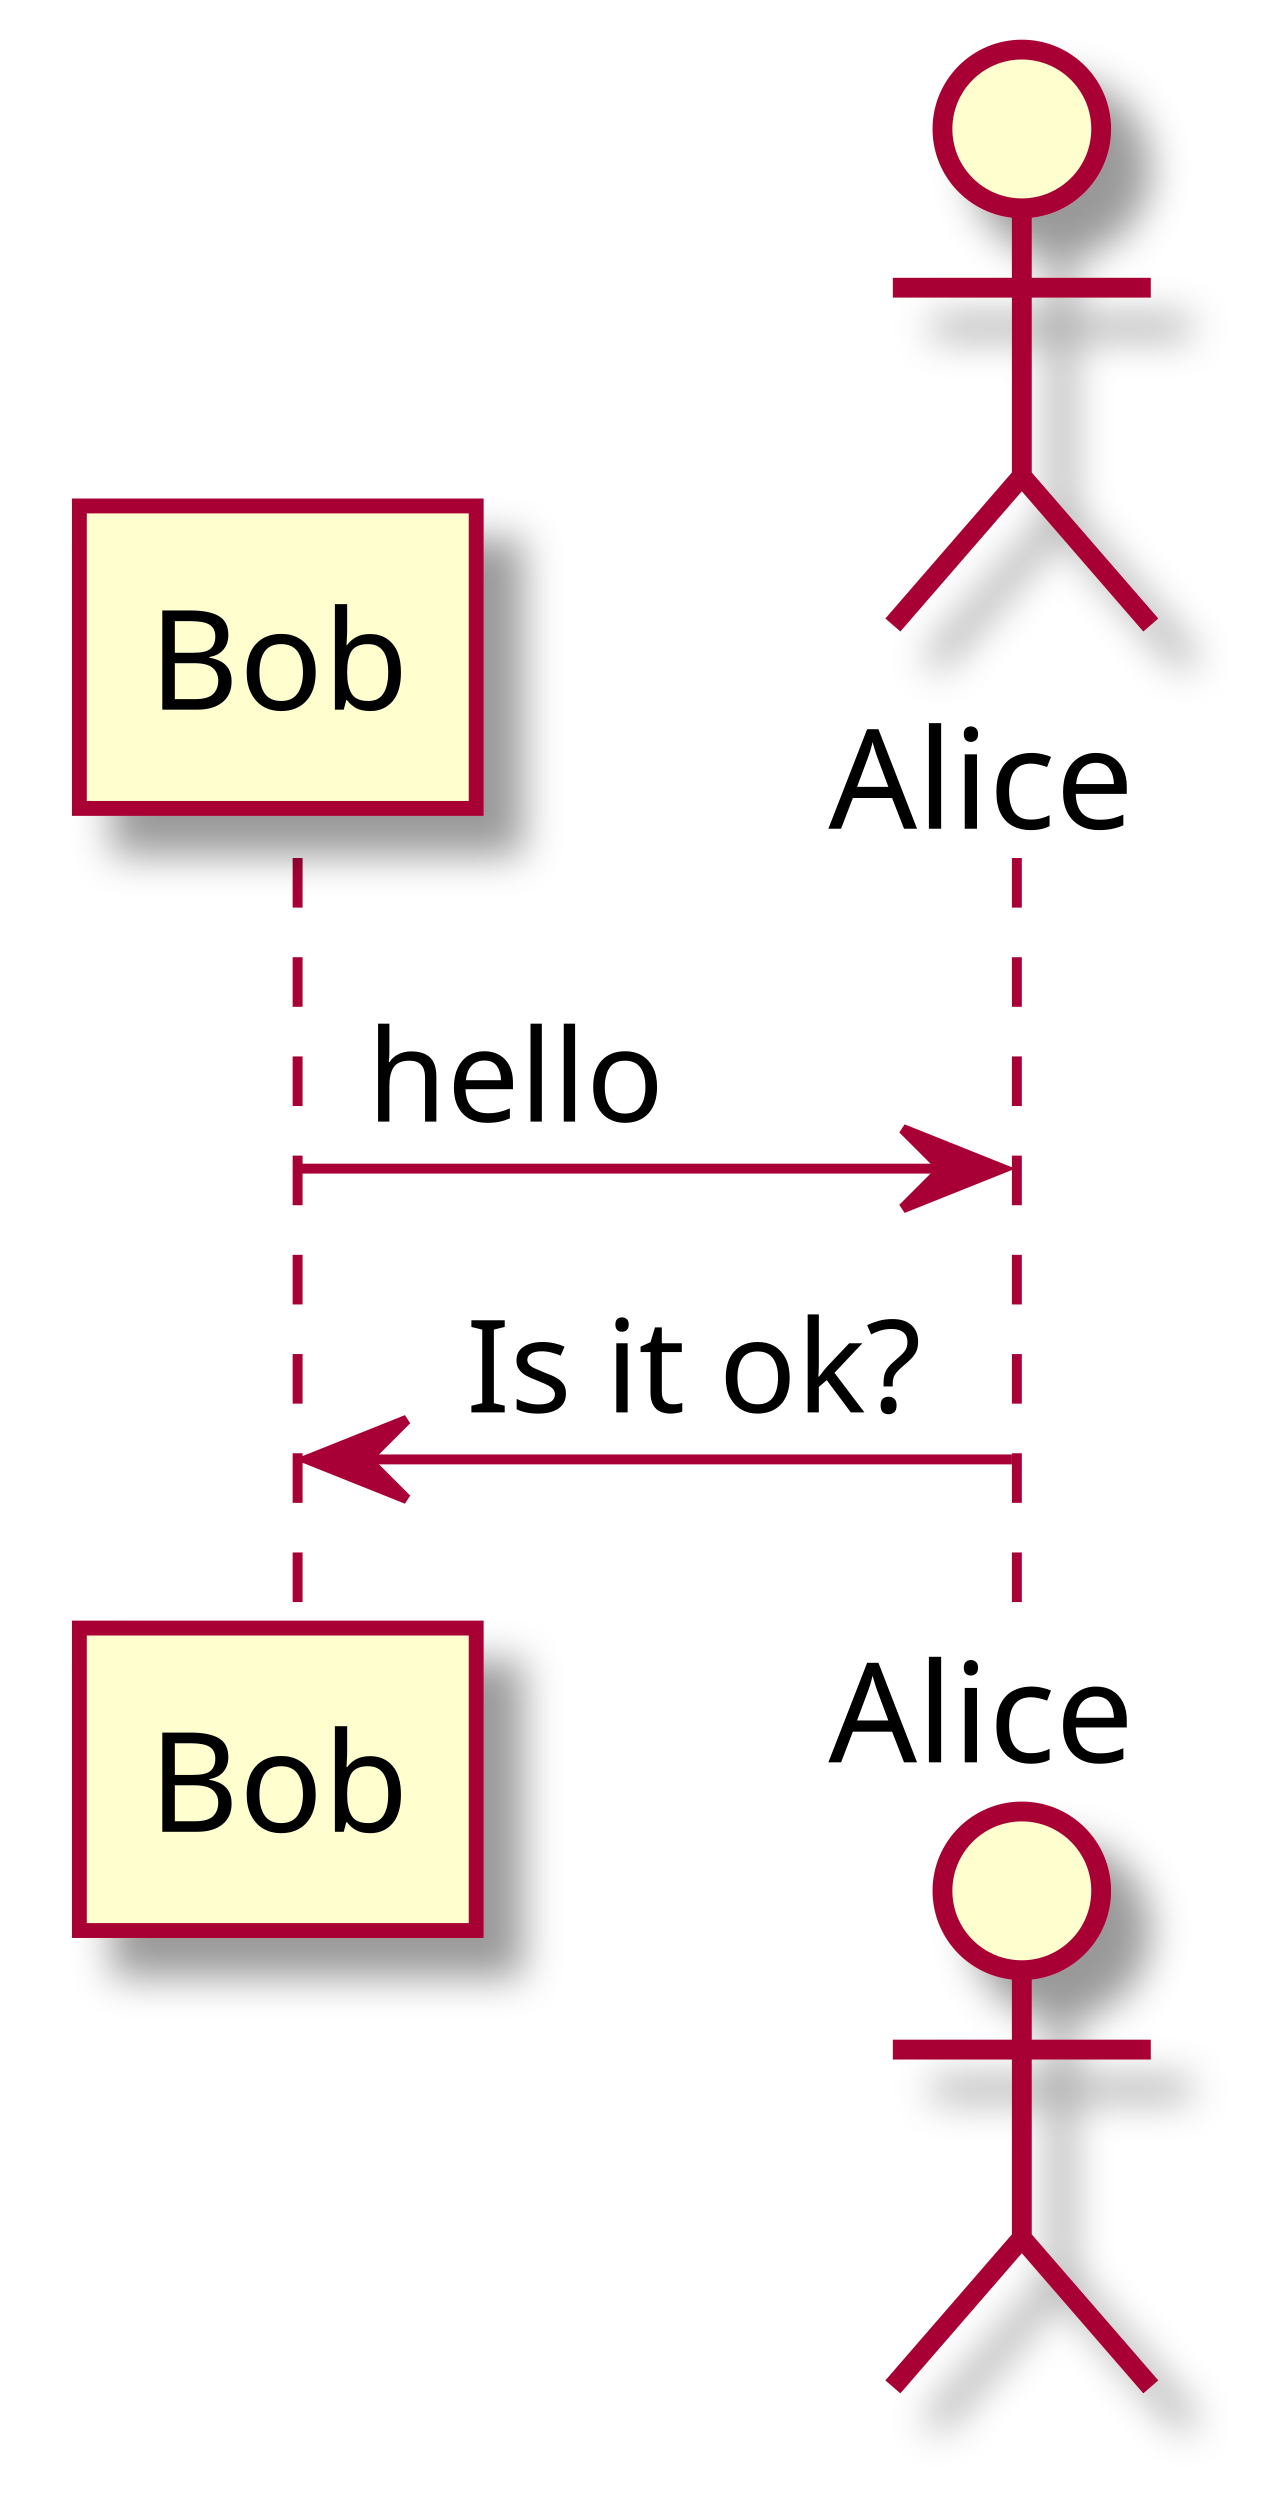
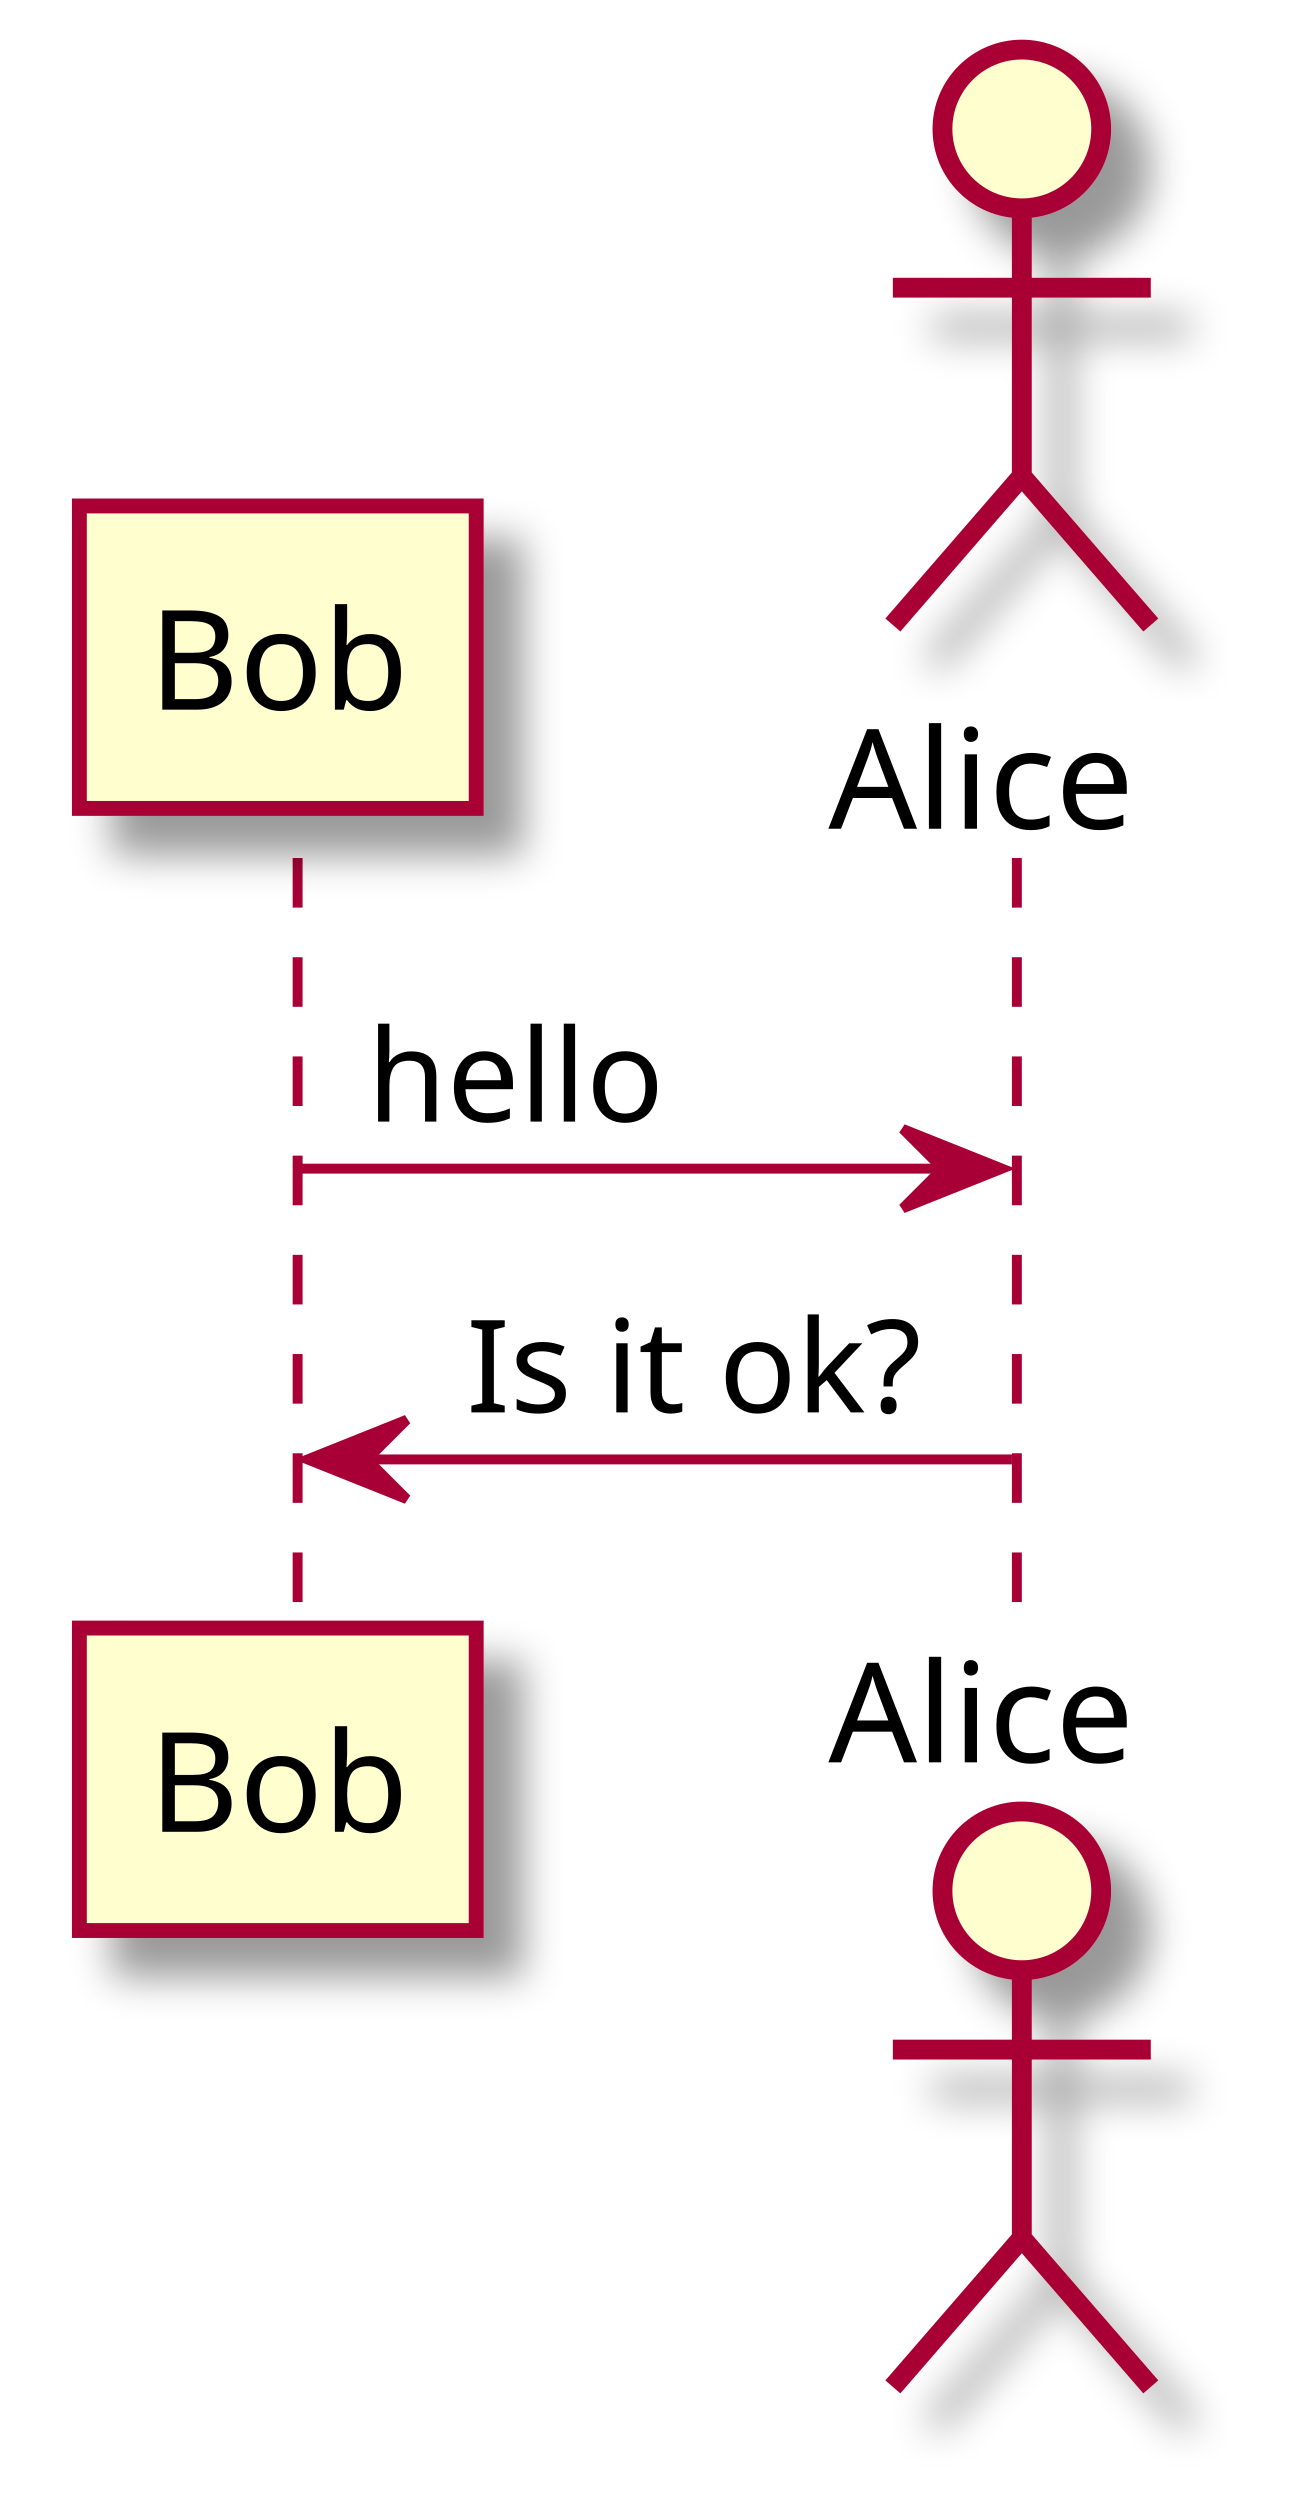
- <svg xmlns="http://www.w3.org/2000/svg" contentScriptType="application/ecmascript" contentStyleType="text/css" height="252px" preserveAspectRatio="none" style="width:128px;height:252px;" version="1.1" viewBox="0 0 128 252" width="128px" zoomAndPan="magnify">
+ <svg xmlns="http://www.w3.org/2000/svg" contentScriptType="application/ecmascript" contentStyleType="text/css" height="252px" preserveAspectRatio="none" style="width:130px;height:252px;" version="1.1" viewBox="0 0 130 252" width="130px" zoomAndPan="magnify">
  <defs>
    <filter height="300%" id="f1sot5so01sgmi" width="300%" x="-1" y="-1">
      <feGaussianBlur result="blurOut" stdDeviation="2.0" />
      <feColorMatrix in="blurOut" result="blurOut2" type="matrix" values="0 0 0 0 0 0 0 0 0 0 0 0 0 0 0 0 0 0 .4 0" />
      <feOffset dx="4.0" dy="4.0" in="blurOut2" result="blurOut3" />
      <feBlend in="SourceGraphic" in2="blurOut3" mode="normal" />
    </filter>
  </defs>
  <g>
    <line style="stroke: #A80036; stroke-width: 1.0; stroke-dasharray: 5.0,5.0;" x1="30" x2="30" y1="86.488" y2="165.109" />
    <line style="stroke: #A80036; stroke-width: 1.0; stroke-dasharray: 5.0,5.0;" x1="102.5" x2="102.5" y1="86.488" y2="165.109" />
    <rect fill="#FEFECE" filter="url(#f1sot5so01sgmi)" height="30.488" style="stroke: #A80036; stroke-width: 1.5;" width="40" x="8" y="51" />
    <text fill="#000000" font-family="sans-serif" font-size="14" lengthAdjust="spacingAndGlyphs" textLength="26" x="15" y="71.535">Bob</text>
    <rect fill="#FEFECE" filter="url(#f1sot5so01sgmi)" height="30.488" style="stroke: #A80036; stroke-width: 1.5;" width="40" x="8" y="164.109" />
    <text fill="#000000" font-family="sans-serif" font-size="14" lengthAdjust="spacingAndGlyphs" textLength="26" x="15" y="184.644">Bob</text>
    <text fill="#000000" font-family="sans-serif" font-size="14" lengthAdjust="spacingAndGlyphs" textLength="33" x="83.5" y="83.535">Alice</text>
    <ellipse cx="103" cy="13" fill="#FEFECE" filter="url(#f1sot5so01sgmi)" rx="8" ry="8" style="stroke: #A80036; stroke-width: 2.0;" />
    <path d="M103,21 L103,48 M90,29 L116,29 M103,48 L90,63 M103,48 L116,63 " fill="none" filter="url(#f1sot5so01sgmi)" style="stroke: #A80036; stroke-width: 2.0;" />
    <text fill="#000000" font-family="sans-serif" font-size="14" lengthAdjust="spacingAndGlyphs" textLength="33" x="83.5" y="177.644">Alice</text>
    <ellipse cx="103" cy="190.598" fill="#FEFECE" filter="url(#f1sot5so01sgmi)" rx="8" ry="8" style="stroke: #A80036; stroke-width: 2.0;" />
    <path d="M103,198.598 L103,225.598 M90,206.598 L116,206.598 M103,225.598 L90,240.598 M103,225.598 L116,240.598 " fill="none" filter="url(#f1sot5so01sgmi)" style="stroke: #A80036; stroke-width: 2.0;" />
    <polygon fill="#A80036" points="91,113.799,101,117.799,91,121.799,95,117.799" style="stroke: #A80036; stroke-width: 1.0;" />
    <line style="stroke: #A80036; stroke-width: 1.0;" x1="30" x2="97" y1="117.799" y2="117.799" />
    <text fill="#000000" font-family="sans-serif" font-size="13" lengthAdjust="spacingAndGlyphs" textLength="31" x="37" y="113.057">hello</text>
    <polygon fill="#A80036" points="41,143.109,31,147.109,41,151.109,37,147.109" style="stroke: #A80036; stroke-width: 1.0;" />
    <line style="stroke: #A80036; stroke-width: 1.0;" x1="35" x2="102" y1="147.109" y2="147.109" />
    <text fill="#000000" font-family="sans-serif" font-size="13" lengthAdjust="spacingAndGlyphs" textLength="49" x="47" y="142.367">Is it ok?</text>
  </g>
</svg>
